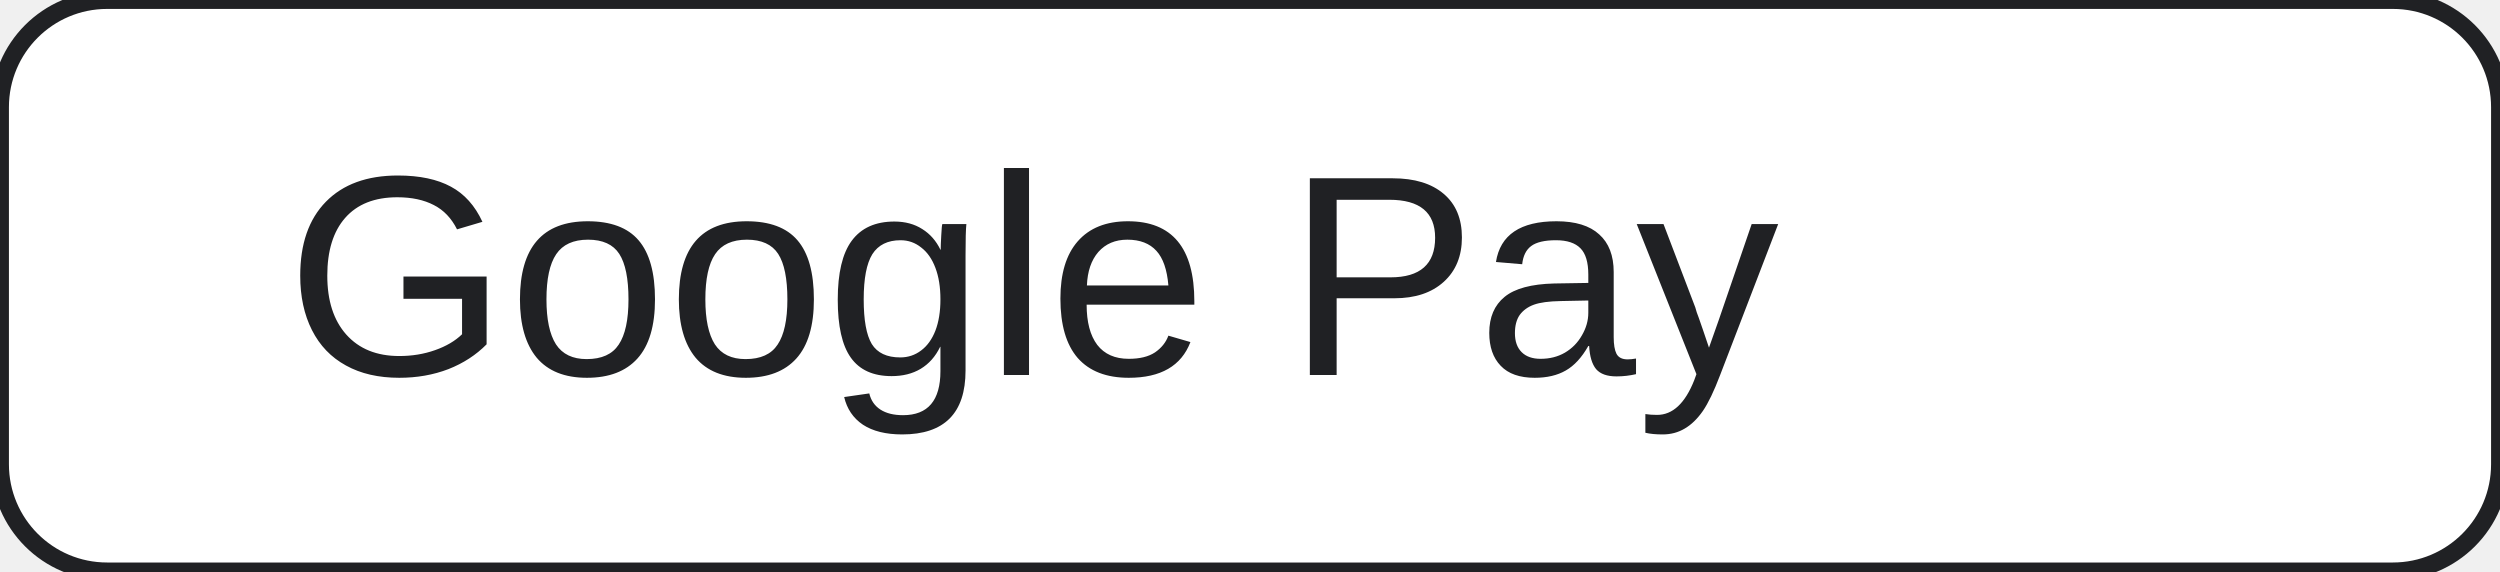
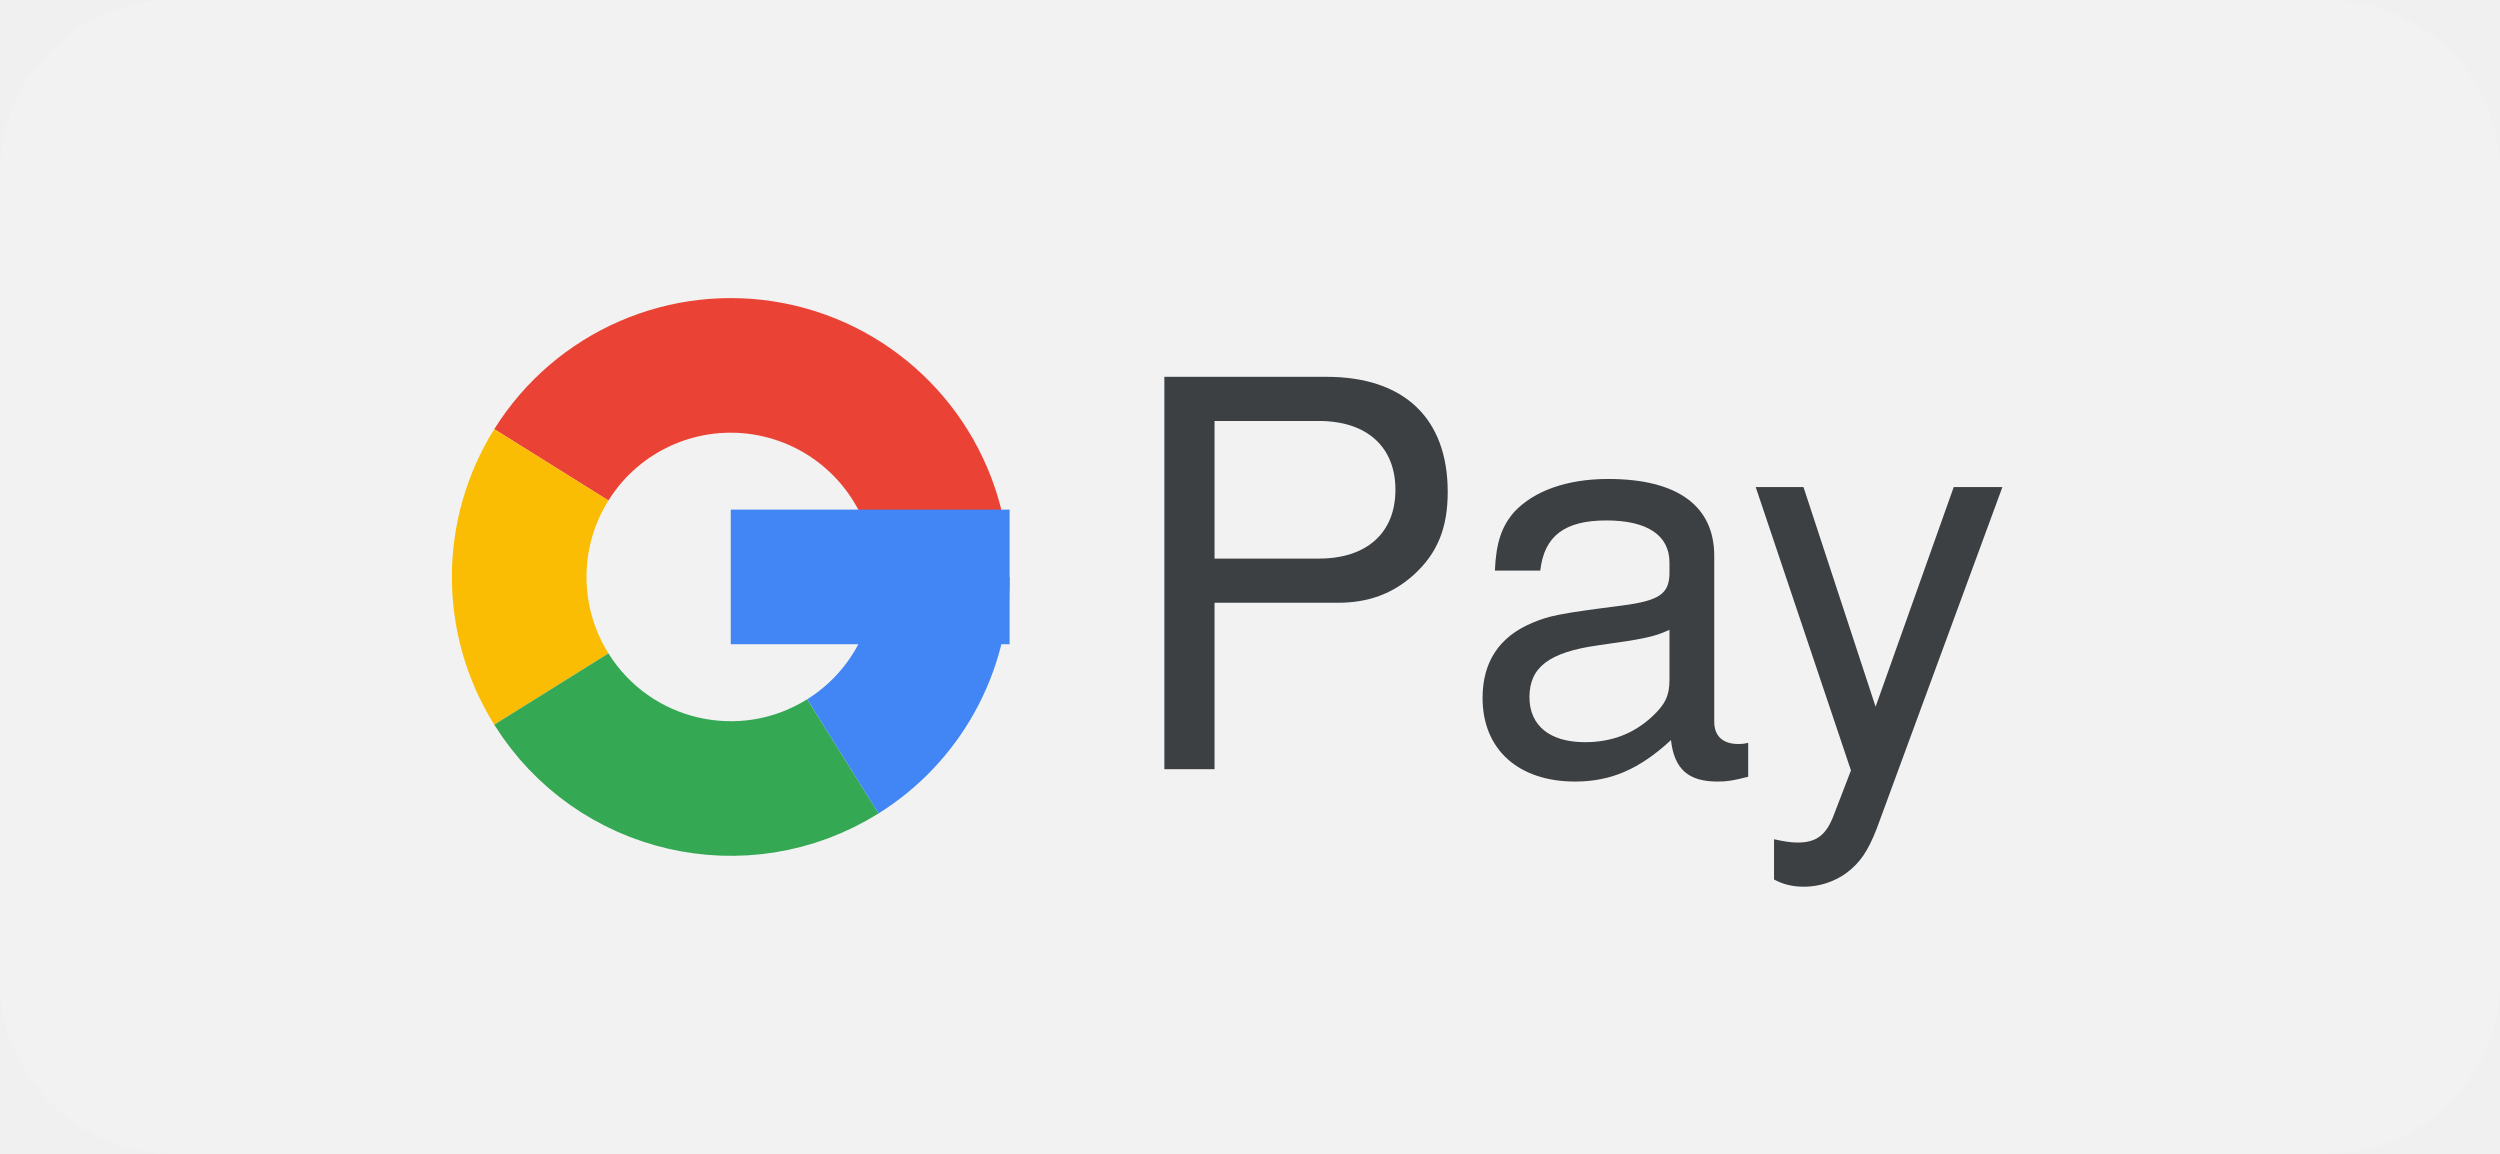
- <svg xmlns="http://www.w3.org/2000/svg" width="140" height="32" viewBox="0 0 140 32">
-   <rect width="140" height="32" rx="6" fill="#ffffff" stroke="#202124" stroke-width="1" />
-   <text x="16" y="21" font-family="Arial, Helvetica, sans-serif" font-size="16" fill="#202124">Google Pay</text>
+ <svg xmlns="http://www.w3.org/2000/svg" width="130" height="60" viewBox="0 0 130 60" role="img" aria-label="Google Pay">
+   <rect width="130" height="60" rx="9" fill="#f2f2f2" />
+   <g fill="none" stroke-width="7">
+     <path d="M28.67 24.17A11 11 0 0 1 48.83 28.09" stroke="#ea4335" />
+     <path d="M28.67 35.83A11 11 0 0 1 28.67 24.17" stroke="#fbbc04" />
+     <path d="M43.83 39.33A11 11 0 0 1 28.67 35.83" stroke="#34a853" />
+     <path d="M49 30A11 11 0 0 1 43.83 39.33" stroke="#4285f4" />
+   </g>
+   <rect x="38" y="26.5" width="14.5" height="7" fill="#4285f4" />
+   <text x="58" y="40" font-family="Helvetica, Arial, sans-serif" font-size="28" fill="#3c4043">Pay</text>
</svg>
